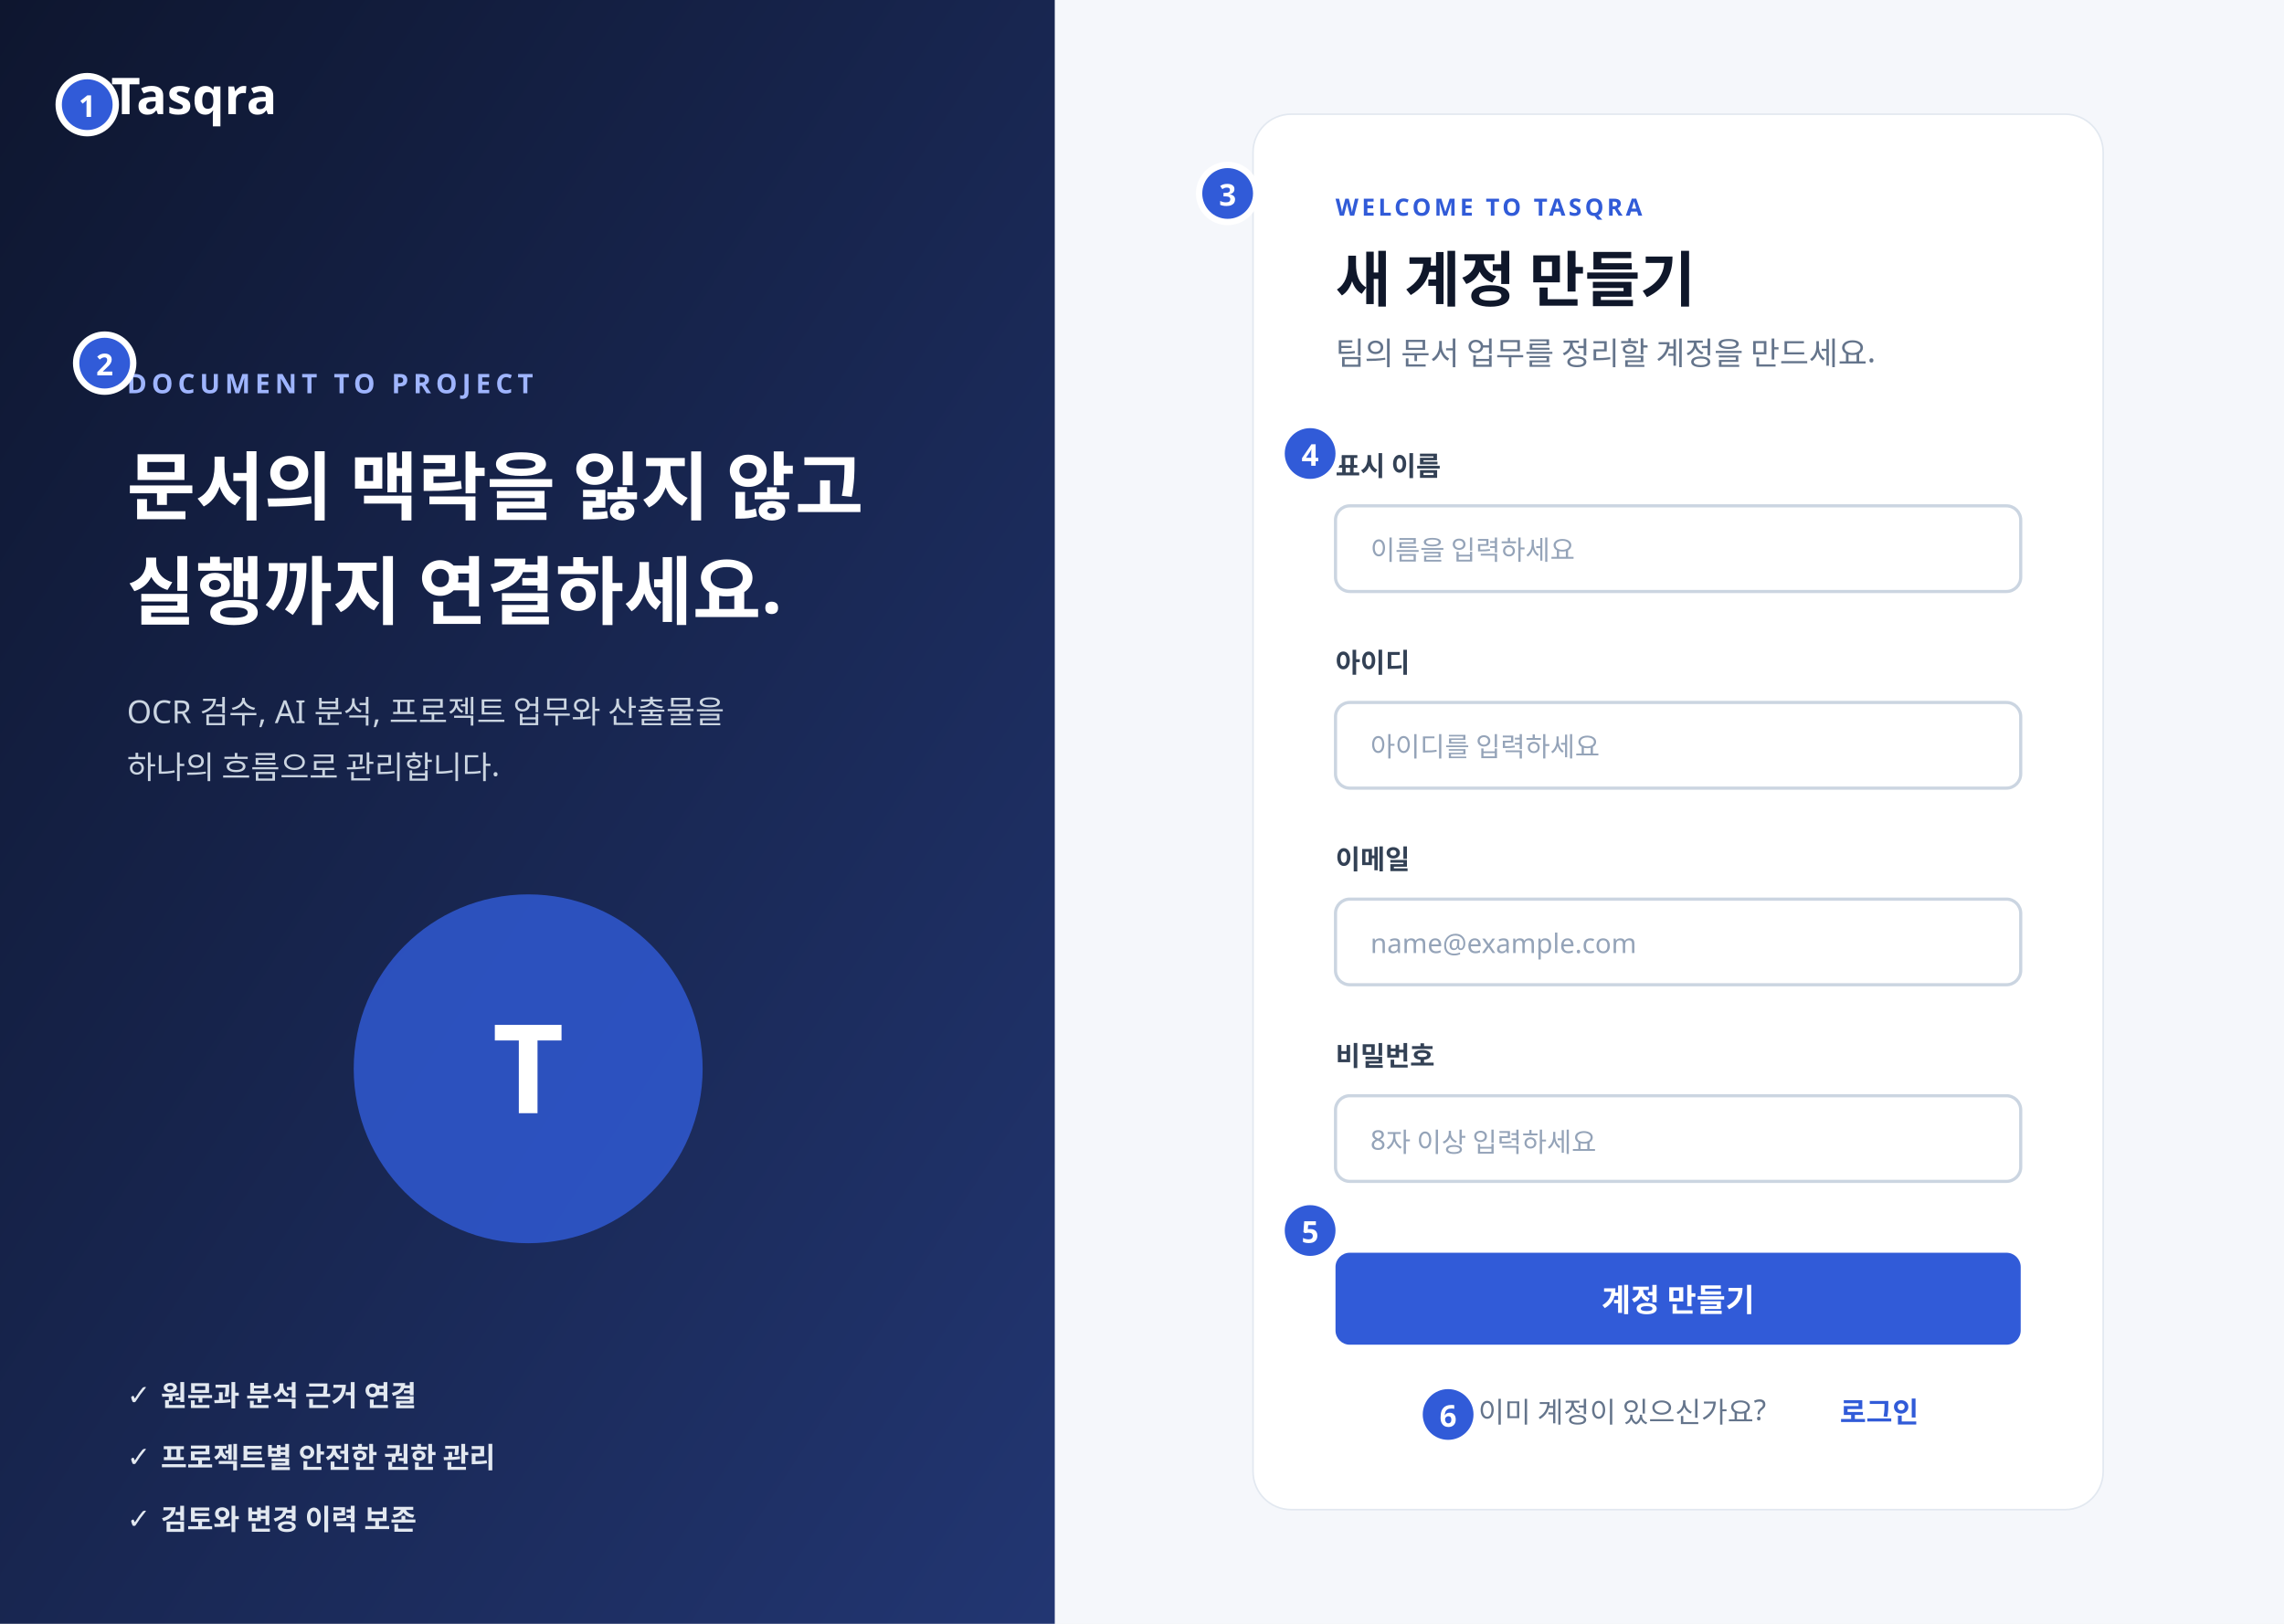
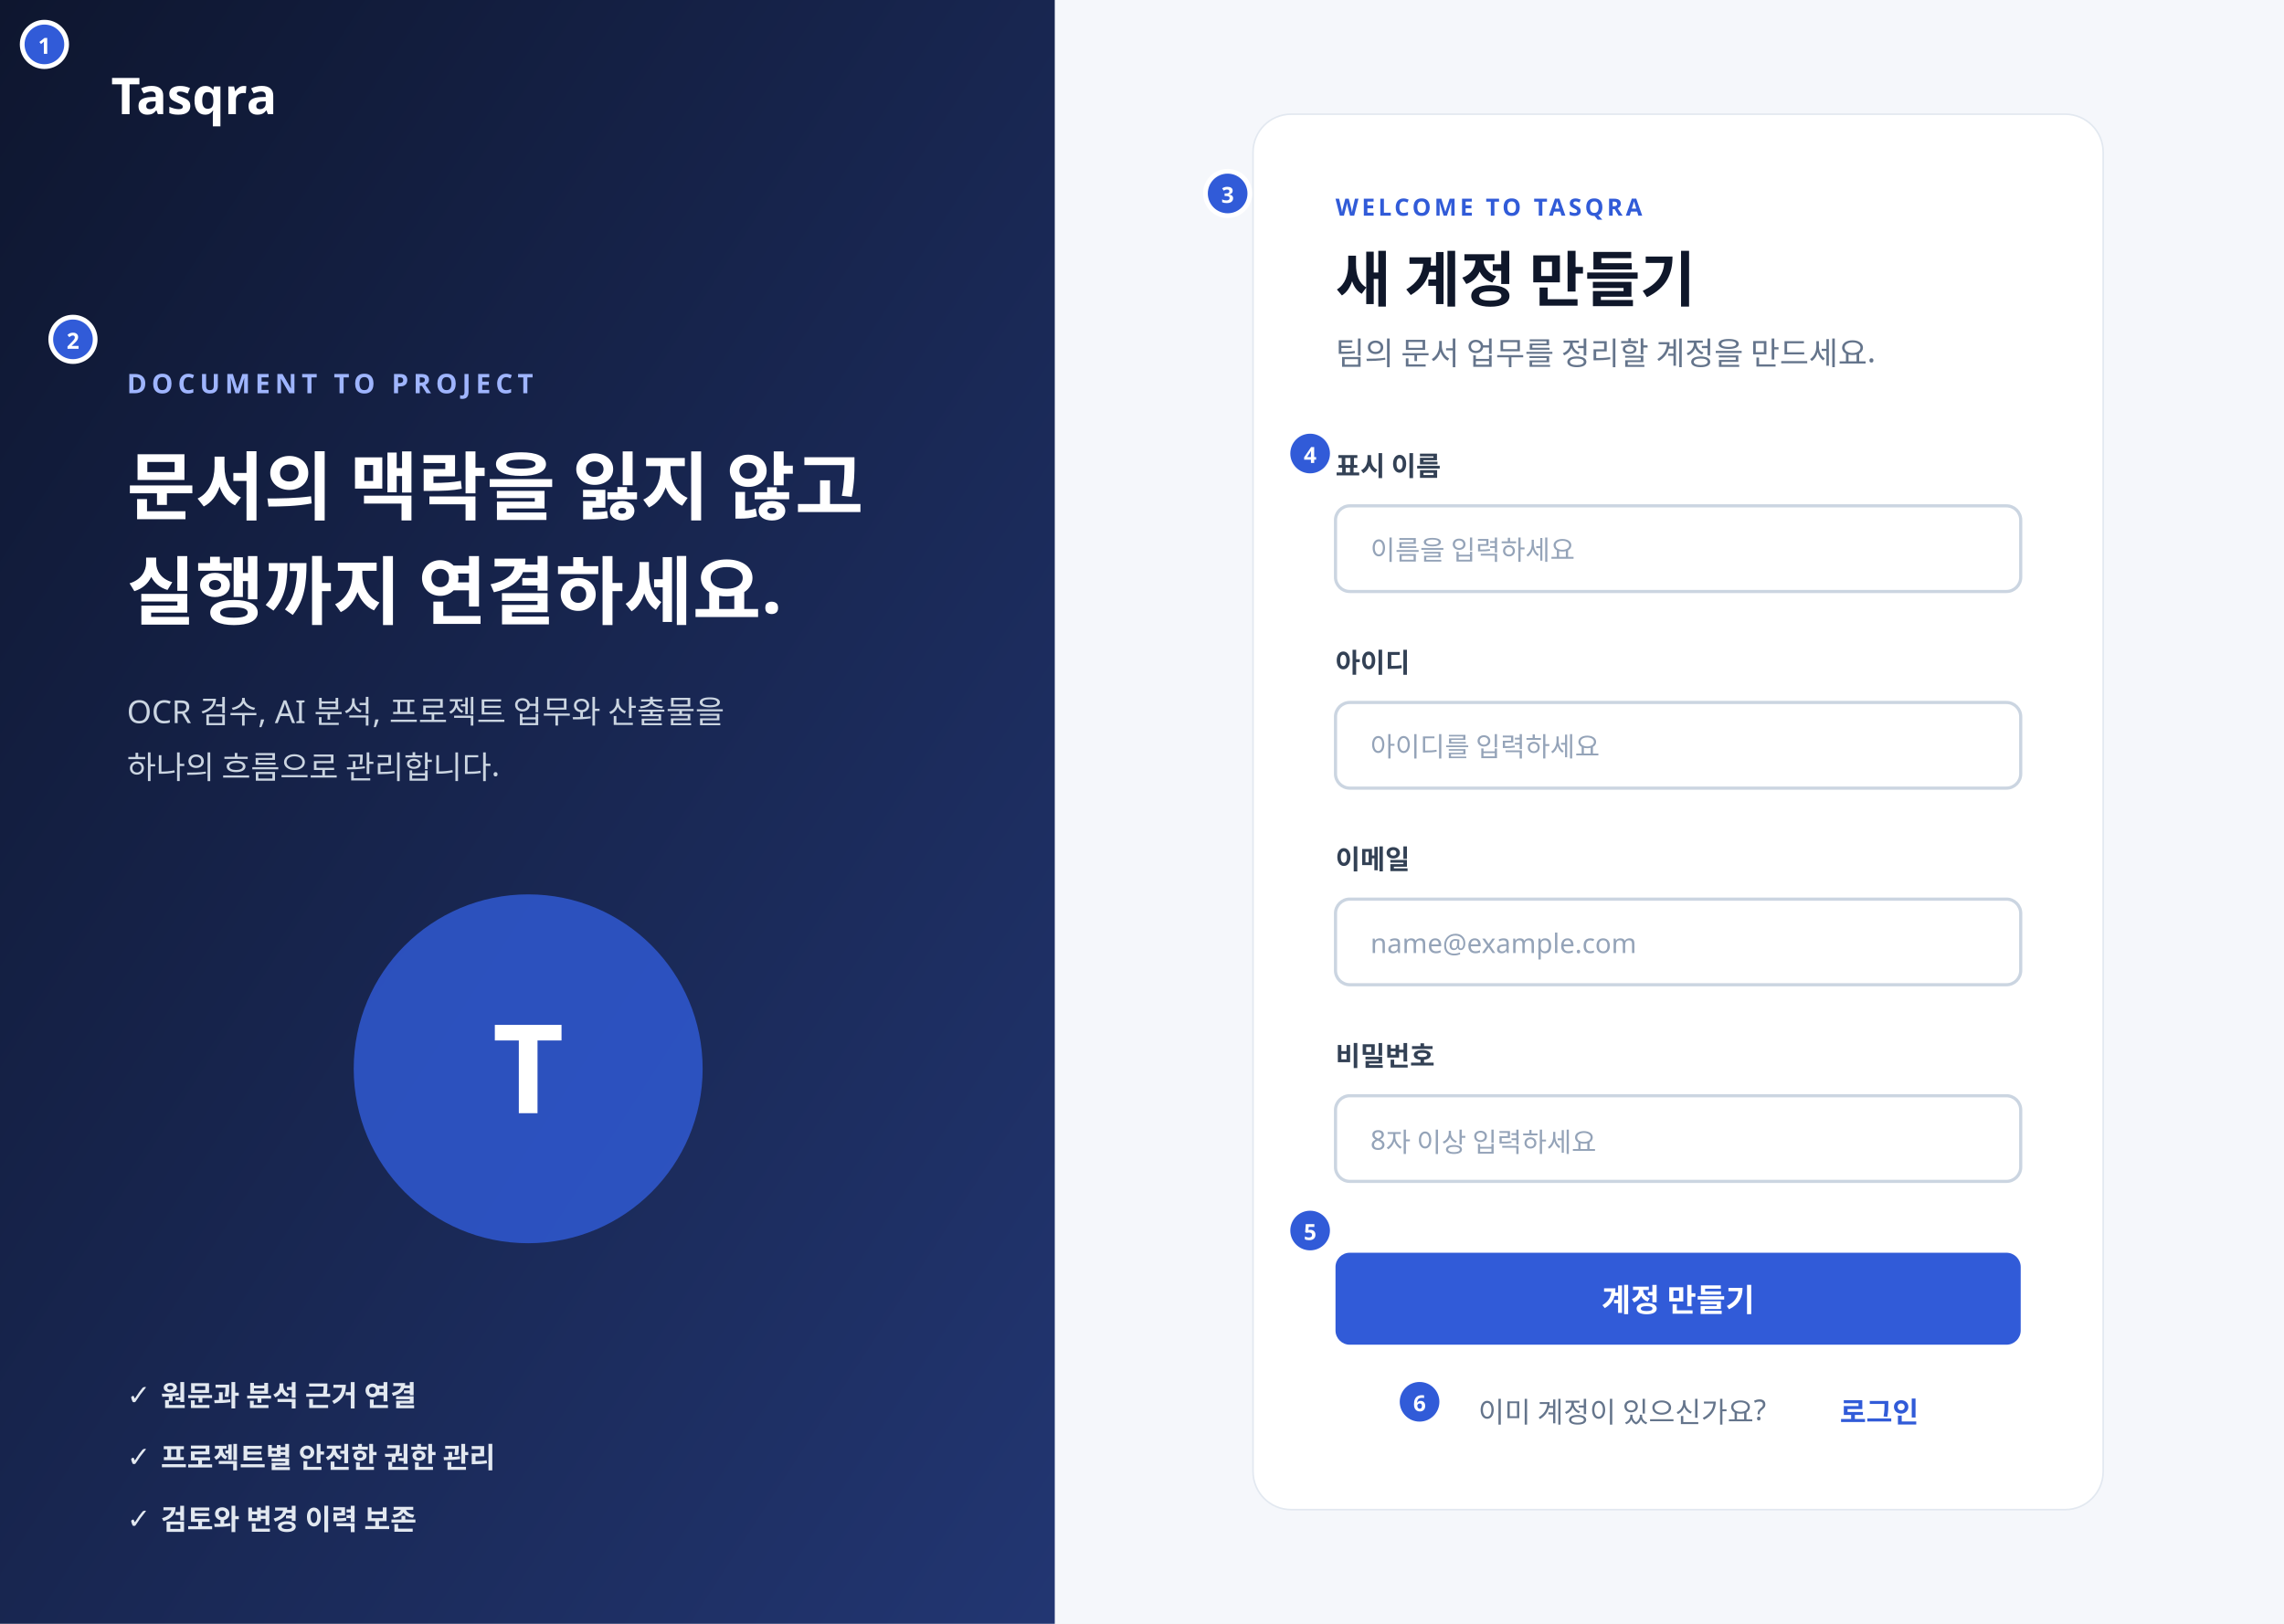
<svg xmlns="http://www.w3.org/2000/svg" viewBox="0 0 1440 1024" width="1440" height="1024" role="img" aria-labelledby="title desc">
  <defs>
    <linearGradient id="brand" x1="0" y1="0" x2="1" y2="1">
      <stop stop-color="#0e162f" />
      <stop offset="1" stop-color="#223672" />
    </linearGradient>
-     <style>@font-face{font-family:'Noto Sans KR';src:url('../포트폴리오/NotoSansKR.ttf') format('truetype');font-weight:100 900}text{font-family:'Noto Sans KR',Pretendard,'Malgun Gothic',sans-serif}.h1{font-size:47px;font-weight:800}.h2{font-size:38px;font-weight:800;fill:#0f172a}.body{font-size:20px}.label{font-size:17px;font-weight:700;fill:#334155}.pin circle{fill:#315bd8;stroke:#fff;stroke-width:4}.pin text{fill:#fff;font-size:19px;font-weight:800;text-anchor:middle;dominant-baseline:middle}</style>
+     <style>@font-face{font-family:'Noto Sans KR';src:url('../포트폴리오/NotoSansKR.ttf') format('truetype');font-weight:100 900}text{font-family:'Noto Sans KR',Pretendard,'Malgun Gothic',sans-serif}.h1{font-size:47px;font-weight:800}.h2{font-size:38px;font-weight:800;fill:#0f172a}.body{font-size:20px}.label{font-size:17px;font-weight:700;fill:#334155}.pin circle{r:14px;fill:#315bd8;stroke:#fff;stroke-width:3}.pin text{fill:#fff;font-size:14px;font-weight:800;text-anchor:middle;dominant-baseline:middle}</style>
  </defs>
  <rect width="1440" height="1024" fill="#f5f7fb" />
  <rect width="665" height="1024" fill="url(#brand)" />
  <text x="70" y="72" font-size="32" font-weight="900" fill="#fff">Tasqra</text>
  <text x="80" y="248" font-size="17" font-weight="900" letter-spacing="3" fill="#9fb5ff">DOCUMENT TO PROJECT</text>
  <text class="h1" x="80" y="324" fill="#fff">문서의 맥락을 잃지 않고</text>
  <text class="h1" x="80" y="390" fill="#fff">실행까지 연결하세요.</text>
  <text class="body" x="80" y="456" fill="#cbd5e1">OCR 검수, AI 분석, 프로젝트 업무와 산출물을</text>
  <text class="body" x="80" y="491" fill="#cbd5e1">하나의 흐름으로 관리합니다.</text>
  <circle cx="333" cy="674" r="110" fill="#315bd8" opacity=".8" />
  <text x="333" y="702" text-anchor="middle" font-size="78" font-weight="900" fill="#fff">T</text>
  <g font-size="18" font-weight="700" fill="#e2e8f0">
    <text x="80" y="886">✓  원문과 분석 근거 연결</text>
    <text x="80" y="925">✓  프로젝트별 안전한 권한 관리</text>
    <text x="80" y="964">✓  검토와 변경 이력 보존</text>
  </g>
  <rect x="790" y="72" width="536" height="880" rx="24" fill="#fff" stroke="#e2e8f0" />
  <text x="842" y="136" font-size="15" font-weight="900" letter-spacing="2" fill="#315bd8">WELCOME TO TASQRA</text>
  <text class="h2" x="842" y="190">새 계정 만들기</text>
  <text class="body" x="842" y="230" fill="#64748b">팀의 문서 업무를 정리할 계정을 만드세요.</text>
  <g class="label">
    <text x="842" y="300">표시 이름</text>
    <text x="842" y="424">아이디</text>
    <text x="842" y="548">이메일</text>
    <text x="842" y="672">비밀번호</text>
  </g>
  <g fill="#fff" stroke="#cbd5e1" stroke-width="2">
    <rect x="842" y="319" width="432" height="54" rx="9" />
    <rect x="842" y="443" width="432" height="54" rx="9" />
    <rect x="842" y="567" width="432" height="54" rx="9" />
    <rect x="842" y="691" width="432" height="54" rx="9" />
  </g>
  <g font-size="17" fill="#94a3b8">
    <text x="864" y="353">이름을 입력하세요</text>
    <text x="864" y="477">아이디를 입력하세요</text>
    <text x="864" y="601">name@example.com</text>
    <text x="864" y="725">8자 이상 입력하세요</text>
  </g>
  <rect x="842" y="790" width="432" height="58" rx="9" fill="#315bd8" />
  <text x="1058" y="827" text-anchor="middle" font-size="20" font-weight="800" fill="#fff">계정 만들기</text>
  <text x="932" y="897" font-size="18" fill="#64748b">이미 계정이 있으신가요?</text>
  <text x="1160" y="897" font-size="18" font-weight="800" fill="#315bd8">로그인</text>
  <g class="pin">
-     <g transform="translate(55 66)">
+     <g transform="translate(28 28)">
      <circle r="18" />
      <text y="1">1</text>
    </g>
-     <g transform="translate(66 229)">
+     <g transform="translate(46 214)">
      <circle r="18" />
      <text y="1">2</text>
    </g>
    <g transform="translate(774 122)">
      <circle r="18" />
      <text y="1">3</text>
    </g>
    <g transform="translate(826 286)">
      <circle r="18" />
      <text y="1">4</text>
    </g>
    <g transform="translate(826 776)">
      <circle r="18" />
      <text y="1">5</text>
    </g>
-     <g transform="translate(913 892)">
+     <g transform="translate(895 884)">
      <circle r="18" />
      <text y="1">6</text>
    </g>
  </g>
</svg>
